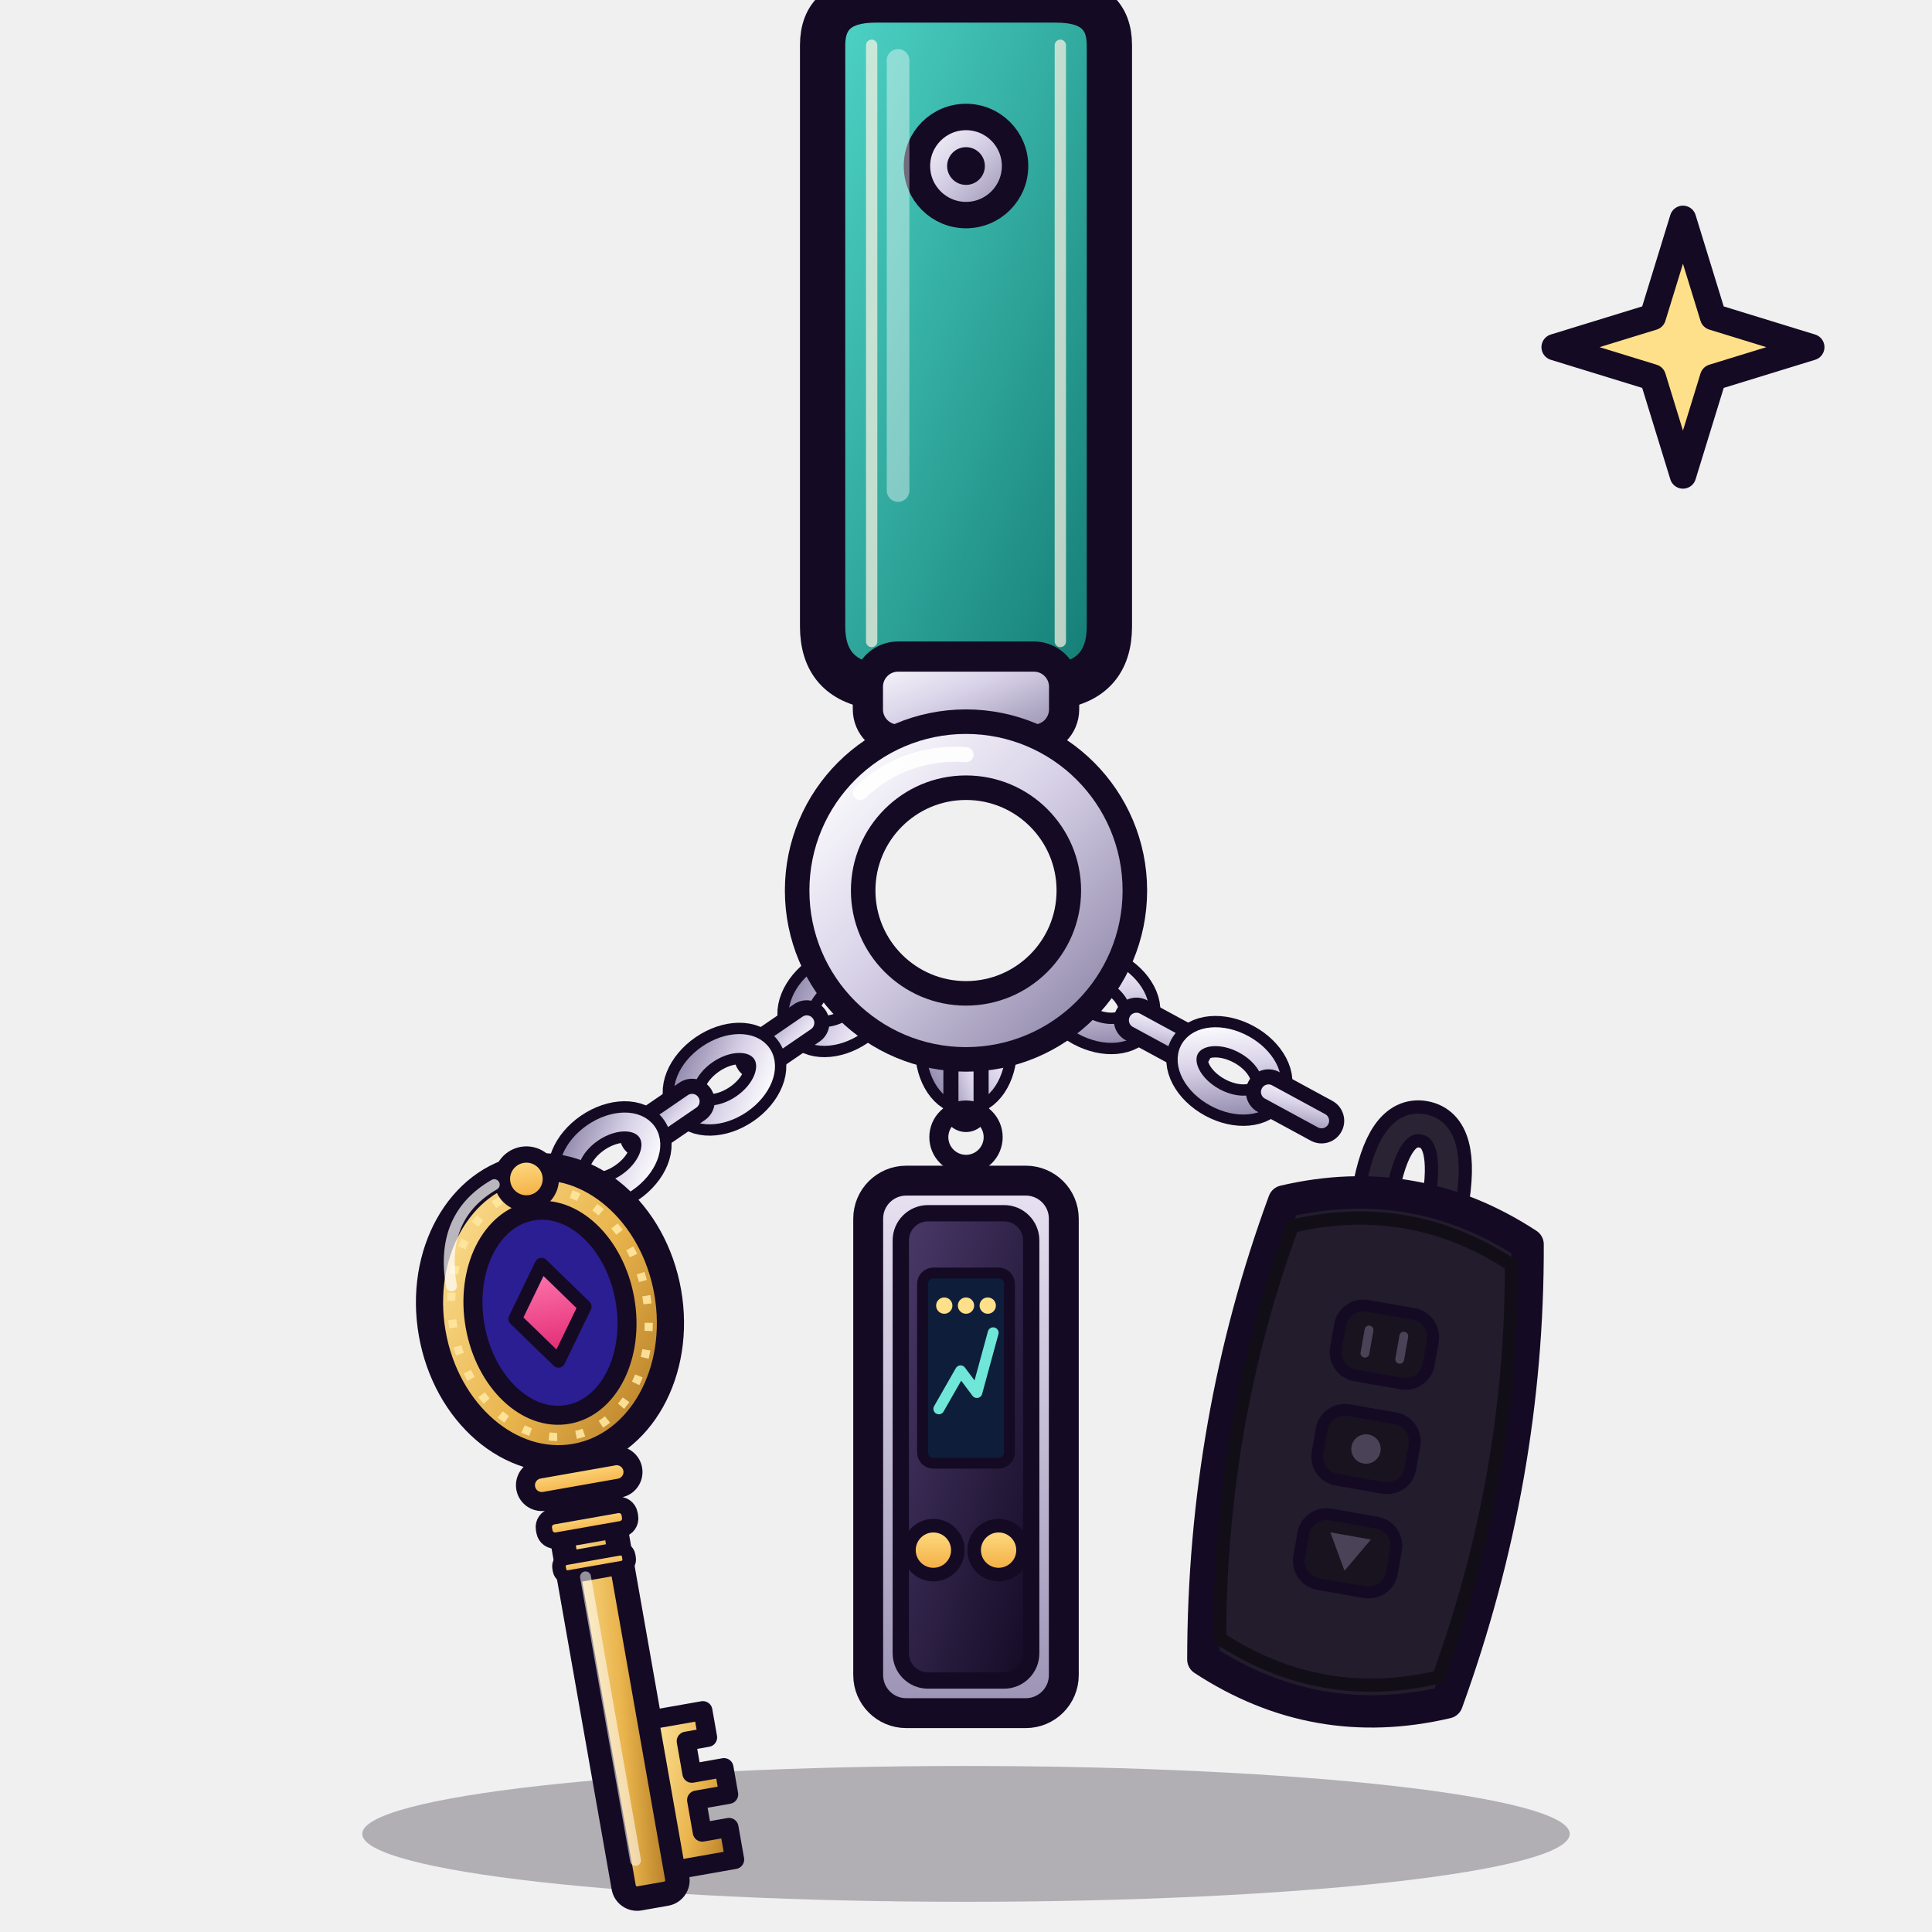
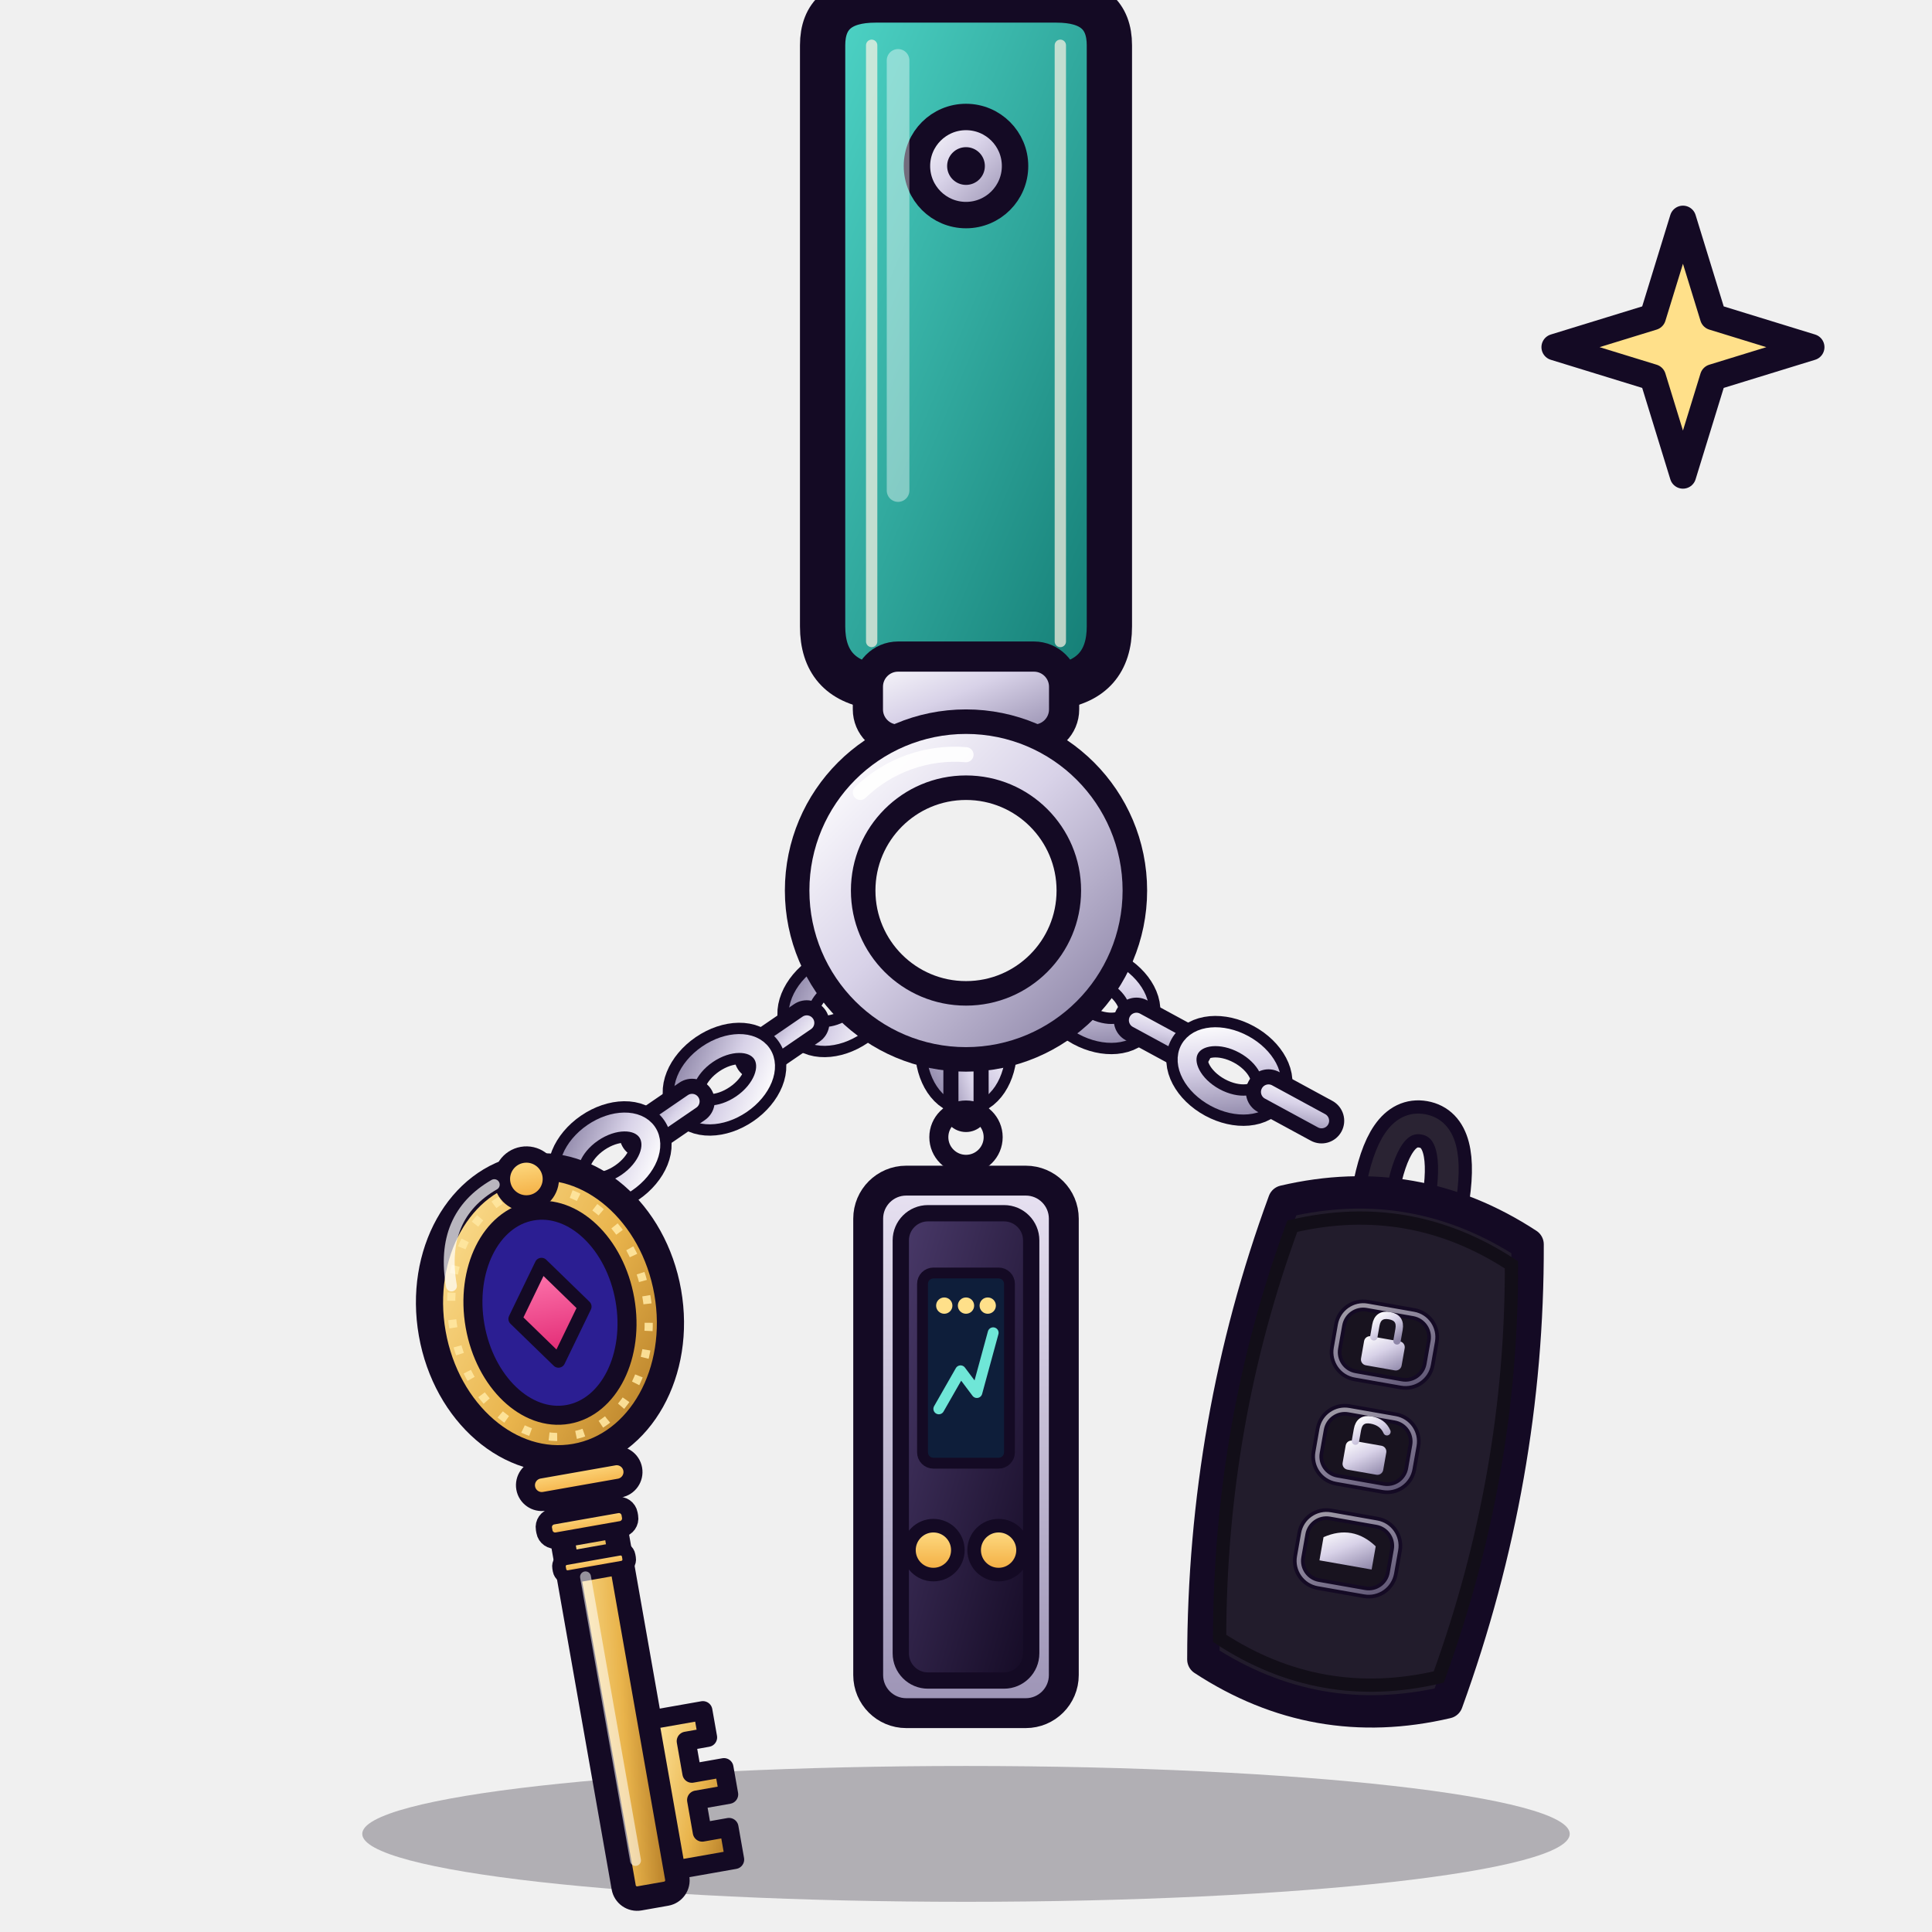
<svg xmlns="http://www.w3.org/2000/svg" viewBox="0 0 512 512" width="512" height="512">
  <defs>
    <linearGradient id="gold" x1="0" y1="0" x2="0" y2="1">
      <stop offset="0" stop-color="#FFE08A" />
      <stop offset="1" stop-color="#F2A93B" />
    </linearGradient>
    <linearGradient id="goldD" x1="0" y1="0" x2="0" y2="1">
      <stop offset="0" stop-color="#E0A43A" />
      <stop offset="1" stop-color="#B87420" />
    </linearGradient>
    <linearGradient id="pink" x1="0" y1="0" x2="0" y2="1">
      <stop offset="0" stop-color="#FF7AB0" />
      <stop offset="1" stop-color="#E02470" />
    </linearGradient>
    <linearGradient id="pinkD" x1="0" y1="0" x2="0" y2="1">
      <stop offset="0" stop-color="#C21C60" />
      <stop offset="1" stop-color="#8E1046" />
    </linearGradient>
    <linearGradient id="purp" x1="0" y1="0" x2="1" y2="1">
      <stop offset="0" stop-color="#A452C2" />
      <stop offset="1" stop-color="#5E2478" />
    </linearGradient>
    <linearGradient id="purpD" x1="0" y1="0" x2="0" y2="1">
      <stop offset="0" stop-color="#5A2370" />
      <stop offset="1" stop-color="#3A1450" />
    </linearGradient>
    <linearGradient id="teal" x1="0" y1="0" x2="0" y2="1">
      <stop offset="0" stop-color="#6FE6D7" />
      <stop offset="1" stop-color="#22A99C" />
    </linearGradient>
    <linearGradient id="tealD" x1="0" y1="0" x2="0" y2="1">
      <stop offset="0" stop-color="#1E9C90" />
      <stop offset="1" stop-color="#11695F" />
    </linearGradient>
    <linearGradient id="sun" x1="0" y1="0" x2="0" y2="1">
      <stop offset="0" stop-color="#FFC56B" />
      <stop offset="0.5" stop-color="#FF7A45" />
      <stop offset="1" stop-color="#FF3E8A" />
    </linearGradient>
    <linearGradient id="sunH" x1="0" y1="0" x2="1" y2="0">
      <stop offset="0" stop-color="#FFC56B" />
      <stop offset="0.55" stop-color="#FF7A45" />
      <stop offset="1" stop-color="#FF3E8A" />
    </linearGradient>
    <linearGradient id="cream" x1="0" y1="0" x2="0" y2="1">
      <stop offset="0" stop-color="#FFF8EE" />
      <stop offset="1" stop-color="#EBD3B8" />
    </linearGradient>
    <linearGradient id="red" x1="0" y1="0" x2="1" y2="1">
      <stop offset="0" stop-color="#FF6A5A" />
      <stop offset="1" stop-color="#C81E3A" />
    </linearGradient>
    <linearGradient id="green" x1="0" y1="0" x2="0" y2="1">
      <stop offset="0" stop-color="#7FE08A" />
      <stop offset="1" stop-color="#2E9E4F" />
    </linearGradient>
    <linearGradient id="steel" x1="0" y1="0" x2="0" y2="1">
      <stop offset="0" stop-color="#E8E2F2" />
      <stop offset="1" stop-color="#9C93B5" />
    </linearGradient>
    <linearGradient id="dark" x1="0" y1="0" x2="0" y2="1">
      <stop offset="0" stop-color="#3A2A5C" />
      <stop offset="1" stop-color="#1E1238" />
    </linearGradient>
    <linearGradient id="wood" x1="0" y1="0" x2="0" y2="1">
      <stop offset="0" stop-color="#C77A4A" />
      <stop offset="1" stop-color="#8A4A2A" />
    </linearGradient>
    <linearGradient id="sky" x1="0" y1="0" x2="0" y2="1">
      <stop offset="0" stop-color="#9EF2EA" />
      <stop offset="1" stop-color="#3BB8D0" />
    </linearGradient>
  </defs>
  <defs>
    <linearGradient id="safe" x1="0" y1="0" x2="1" y2="1">
      <stop offset="0" stop-color="#7B52DD" />
      <stop offset="1" stop-color="#3A1E8C" />
    </linearGradient>
    <linearGradient id="safeSide" x1="0" y1="0" x2="0" y2="1">
      <stop offset="0" stop-color="#3A1E8C" />
      <stop offset="1" stop-color="#22105E" />
    </linearGradient>
    <linearGradient id="brass" x1="0" y1="0" x2="1" y2="1">
      <stop offset="0" stop-color="#FFE7A0" />
      <stop offset=".55" stop-color="#E9B44C" />
      <stop offset="1" stop-color="#A8701E" />
    </linearGradient>
    <linearGradient id="leatherPink" x1="0" y1="0" x2="1" y2="1">
      <stop offset="0" stop-color="#FF6FA6" />
      <stop offset="1" stop-color="#B0175A" />
    </linearGradient>
    <linearGradient id="leatherTeal" x1="0" y1="0" x2="1" y2="1">
      <stop offset="0" stop-color="#4FD6C8" />
      <stop offset="1" stop-color="#127A72" />
    </linearGradient>
    <linearGradient id="black" x1="0" y1="0" x2="1" y2="1">
      <stop offset="0" stop-color="#4A3A6A" />
      <stop offset="1" stop-color="#140A24" />
    </linearGradient>
    <linearGradient id="vcText" x1="0" y1="0" x2="1" y2="1">
      <stop offset="0" stop-color="#FFC56B" />
      <stop offset=".5" stop-color="#FF7A45" />
      <stop offset="1" stop-color="#FF3E8A" />
    </linearGradient>
  </defs>
  <defs>
    <linearGradient id="silver" x1="0" y1="0" x2="1" y2="1">
      <stop offset="0" stop-color="#FFFFFF" />
      <stop offset=".45" stop-color="#D8D2E8" />
      <stop offset="1" stop-color="#8E86A8" />
    </linearGradient>
  </defs>
  <ellipse cx="256" cy="486" rx="160" ry="18" fill="#0E0818" opacity=".28" />
  <ellipse cx="222.4" cy="265.2" rx="12" ry="8" transform="rotate(145.6 222.4 265.2)" fill="none" stroke="#140A24" stroke-width="11" />
  <ellipse cx="222.4" cy="265.2" rx="12" ry="8" transform="rotate(145.6 222.4 265.2)" fill="none" stroke="url(#silver)" stroke-width="5" />
  <rect x="195.2" y="271.6" width="24" height="8" rx="4" transform="rotate(145.6 207.2 275.6)" fill="url(#silver)" stroke="#140A24" stroke-width="4" />
  <ellipse cx="192.0" cy="286.0" rx="12" ry="8" transform="rotate(145.6 192.0 286.0)" fill="none" stroke="#140A24" stroke-width="11" />
  <ellipse cx="192.0" cy="286.0" rx="12" ry="8" transform="rotate(145.6 192.0 286.0)" fill="none" stroke="url(#silver)" stroke-width="5" />
  <rect x="164.8" y="292.4" width="24" height="8" rx="4" transform="rotate(145.6 176.8 296.4)" fill="url(#silver)" stroke="#140A24" stroke-width="4" />
  <ellipse cx="161.6" cy="306.8" rx="12" ry="8" transform="rotate(145.6 161.6 306.8)" fill="none" stroke="#140A24" stroke-width="11" />
  <ellipse cx="161.6" cy="306.8" rx="12" ry="8" transform="rotate(145.6 161.6 306.8)" fill="none" stroke="url(#silver)" stroke-width="5" />
  <ellipse cx="256.0" cy="278.0" rx="12" ry="8" transform="rotate(90.0 256.0 278.0)" fill="none" stroke="#140A24" stroke-width="11" />
  <ellipse cx="256.0" cy="278.0" rx="12" ry="8" transform="rotate(90.0 256.0 278.0)" fill="none" stroke="url(#silver)" stroke-width="5" />
  <rect x="244.0" y="282.0" width="24" height="8" rx="4" transform="rotate(90.0 256.0 286.0)" fill="url(#silver)" stroke="#140A24" stroke-width="4" />
  <ellipse cx="290.8" cy="264.8" rx="12" ry="8" transform="rotate(28.5 290.8 264.8)" fill="none" stroke="#140A24" stroke-width="11" />
  <ellipse cx="290.8" cy="264.8" rx="12" ry="8" transform="rotate(28.5 290.8 264.8)" fill="none" stroke="url(#silver)" stroke-width="5" />
  <rect x="296.2" y="270.2" width="24" height="8" rx="4" transform="rotate(28.5 308.2 274.2)" fill="url(#silver)" stroke="#140A24" stroke-width="4" />
  <ellipse cx="325.8" cy="283.8" rx="12" ry="8" transform="rotate(28.5 325.8 283.8)" fill="none" stroke="#140A24" stroke-width="11" />
  <ellipse cx="325.8" cy="283.8" rx="12" ry="8" transform="rotate(28.5 325.8 283.8)" fill="none" stroke="url(#silver)" stroke-width="5" />
  <rect x="331.2" y="289.2" width="24" height="8" rx="4" transform="rotate(28.5 343.2 293.2)" fill="url(#silver)" stroke="#140A24" stroke-width="4" />
  <g transform="translate(150 372) rotate(-10) scale(0.72)">
    <rect x="-10" y="30" width="20" height="154" rx="5" fill="url(#brass)" stroke="#140A24" stroke-width="9" stroke-linejoin="round" stroke-linecap="round" />
    <path d="M10 120 L30 120 L30 130 L22 130 L22 142 L34 142 L34 152 L22 152 L22 164 L32 164 L32 176 L10 176 Z" fill="url(#brass)" stroke="#140A24" stroke-width="7" stroke-linejoin="round" stroke-linecap="round" />
    <rect x="-20" y="22" width="40" height="12" rx="6" fill="url(#gold)" stroke="#140A24" stroke-width="7" stroke-linejoin="round" stroke-linecap="round" />
    <rect x="-16" y="40" width="32" height="9" rx="4" fill="url(#gold)" stroke="#140A24" stroke-width="6" stroke-linejoin="round" stroke-linecap="round" />
    <rect x="-13" y="56" width="26" height="7" rx="3" fill="url(#gold)" stroke="#140A24" stroke-width="5" stroke-linejoin="round" stroke-linecap="round" />
    <ellipse cx="0" cy="-34" rx="44" ry="54" fill="url(#brass)" stroke="#140A24" stroke-width="10" />
    <ellipse cx="0" cy="-34" rx="28" ry="38" fill="#2B1E92" stroke="#140A24" stroke-width="7" />
    <ellipse cx="0" cy="-34" rx="36" ry="46" fill="none" stroke="#FFE7A0" stroke-width="3" stroke-dasharray="3 7" opacity=".9" />
    <path d="M0 -52 L13 -34 L0 -16 L-13 -34 Z" fill="url(#pink)" stroke="#140A24" stroke-width="5" stroke-linejoin="round" />
    <circle cx="0" cy="-84" r="9" fill="url(#gold)" stroke="#140A24" stroke-width="6" stroke-linejoin="round" stroke-linecap="round" />
    <path d="M-4 64 L-4 170" fill="none" stroke="#FFFFFF" stroke-width="4" stroke-linecap="round" stroke-linejoin="round" opacity="0.55" />
    <path d="M-34 -50 Q-34 -76 -12 -84" fill="none" stroke="#FFFFFF" stroke-width="4" stroke-linecap="round" stroke-linejoin="round" opacity="0.7" />
  </g>
  <g transform="translate(256 382) rotate(0) scale(0.72)">
    <rect x="-36" y="-96" width="72" height="196" rx="14" fill="url(#steel)" stroke="#140A24" stroke-width="11" stroke-linejoin="round" stroke-linecap="round" />
    <rect x="-24" y="-84" width="48" height="172" rx="10" fill="url(#black)" stroke="#140A24" stroke-width="6" stroke-linejoin="round" stroke-linecap="round" />
    <rect x="-16" y="-62" width="32" height="70" rx="4" fill="#0E1E3A" stroke="#140A24" stroke-width="4" stroke-linejoin="round" stroke-linecap="round" />
    <path d="M-10 -12 L-2 -26 L4 -18 L10 -40" fill="none" stroke="#6FE6D7" stroke-width="4" stroke-linecap="round" stroke-linejoin="round" opacity="1" />
    <circle cx="-8" cy="-50" r="3" fill="#FFE08A" stroke="#140A24" stroke-width="0" stroke-linejoin="round" stroke-linecap="round" />
    <circle cx="0" cy="-50" r="3" fill="#FFE08A" stroke="#140A24" stroke-width="0" stroke-linejoin="round" stroke-linecap="round" />
    <circle cx="8" cy="-50" r="3" fill="#FFE08A" stroke="#140A24" stroke-width="0" stroke-linejoin="round" stroke-linecap="round" />
    <circle cx="-12" cy="40" r="9" fill="url(#gold)" stroke="#140A24" stroke-width="5" stroke-linejoin="round" stroke-linecap="round" />
    <circle cx="12" cy="40" r="9" fill="url(#gold)" stroke="#140A24" stroke-width="5" stroke-linejoin="round" stroke-linecap="round" />
    <circle cx="0" cy="-112" r="10" fill="none" stroke="#140A24" stroke-width="7" stroke-linejoin="round" stroke-linecap="round" />
  </g>
  <g transform="translate(362 384) rotate(10) scale(0.78)">
    <path d="M-12 -86 Q-12 -112 0 -112 Q12 -112 12 -86" fill="none" stroke="#140A24" stroke-width="16" />
    <path d="M-12 -86 Q-12 -112 0 -112 Q12 -112 12 -86" fill="none" stroke="#2A2333" stroke-width="7" />
    <path d="M-42 -78 Q0 -96 42 -78 Q56 0 42 80 Q0 98 -42 80 Q-56 0 -42 -78 Z" fill="#221C2C" stroke="#140A24" stroke-width="11" stroke-linejoin="round" />
    <path d="M-42 -78 Q0 -96 42 -78 Q56 0 42 80 Q0 98 -42 80 Q-56 0 -42 -78 Z" transform="scale(.9)" fill="none" stroke="#120E18" stroke-width="5" />
    <rect x="-16" y="-48" width="32" height="24" rx="8" fill="#18131F" stroke="#140A24" stroke-width="4" stroke-linejoin="round" stroke-linecap="round" />
+     <rect x="-16" y="-48" width="32" height="24" rx="8" fill="none" stroke-linejoin="round" stroke-linecap="round" stroke="url(#silver)" stroke-width="1.5" opacity=".6" />
    <rect x="-16" y="-12" width="32" height="24" rx="8" fill="#18131F" stroke="#140A24" stroke-width="4" stroke-linejoin="round" stroke-linecap="round" />
+     <rect x="-16" y="-12" width="32" height="24" rx="8" fill="none" stroke-linejoin="round" stroke-linecap="round" stroke="url(#silver)" stroke-width="1.5" opacity=".6" />
    <rect x="-16" y="24" width="32" height="24" rx="8" fill="#18131F" stroke="#140A24" stroke-width="4" stroke-linejoin="round" stroke-linecap="round" />
-     <path d="M-6 -40 L-6 -32 M6 -40 L6 -32" fill="none" stroke="#4A4256" stroke-width="3" stroke-linecap="round" stroke-linejoin="round" opacity="1" />
-     <circle cx="0" cy="0" r="5" fill="#4A4256" stroke="#140A24" stroke-width="0" stroke-linejoin="round" stroke-linecap="round" />
-     <path d="M-7 30 L7 30 L0 42 Z" fill="#4A4256" stroke="#140A24" stroke-width="0" stroke-linejoin="round" stroke-linecap="round" />
+     <rect x="-16" y="24" width="32" height="24" rx="8" fill="none" stroke-linejoin="round" stroke-linecap="round" stroke="url(#silver)" stroke-width="1.5" opacity=".6" />
+     <rect x="-7" y="-38" width="14" height="10" rx="2" fill="url(#silver)" stroke="#140A24" stroke-width="0" stroke-linejoin="round" stroke-linecap="round" />
+     <path d="M-4 -38 L-4 -42 Q-4 -46 0 -46 Q4 -46 4 -42 L4 -38" fill="none" stroke-linejoin="round" stroke-linecap="round" stroke="url(#silver)" stroke-width="2.5" />
+     <rect x="-7" y="-2" width="14" height="10" rx="2" fill="url(#silver)" stroke="#140A24" stroke-width="0" stroke-linejoin="round" stroke-linecap="round" />
+     <path d="M-4 -2 L-4 -6 Q-4 -10 0 -10 Q4 -10 6 -7" fill="none" stroke-linejoin="round" stroke-linecap="round" stroke="url(#silver)" stroke-width="2.5" />
+     <path d="M-9 40 L-9 32 Q0 26 9 32 L9 40 Z" fill="url(#silver)" stroke="#140A24" stroke-width="0" stroke-linejoin="round" stroke-linecap="round" />
  </g>
  <path d="M218 12 Q218 0 232 0 L280 0 Q294 0 294 12 L294 166 Q294 180 280 182 L232 182 Q218 180 218 166 Z" fill="url(#leatherTeal)" stroke="#140A24" stroke-width="12" stroke-linejoin="round" stroke-linecap="round" />
  <path d="M231 12 L231 170 M281 12 L281 170" fill="none" stroke="#FFF4E6" stroke-width="3" stroke-linecap="round" stroke-linejoin="round" opacity="0.7" />
  <circle cx="256" cy="44" r="13" fill="url(#silver)" stroke="#140A24" stroke-width="7" stroke-linejoin="round" stroke-linecap="round" />
  <circle cx="256" cy="44" r="5" fill="#140A24" stroke="#140A24" stroke-width="0" stroke-linejoin="round" stroke-linecap="round" />
  <rect x="230" y="174" width="52" height="22" rx="8" fill="url(#silver)" stroke="#140A24" stroke-width="8" stroke-linejoin="round" stroke-linecap="round" />
  <circle cx="256" cy="236" r="36" fill="none" stroke="#140A24" stroke-width="24" />
  <circle cx="256" cy="236" r="36" fill="none" stroke="url(#silver)" stroke-width="11" />
  <path d="M228 210 A36 36 0 0 1 256 200" fill="none" stroke="#FFFFFF" stroke-width="4" stroke-linecap="round" stroke-linejoin="round" opacity="0.9" />
  <path d="M238 16 L238 130" fill="none" stroke="#FFFFFF" stroke-width="6" stroke-linecap="round" stroke-linejoin="round" opacity="0.4" />
  <path d="M446 58 L454 84 L480 92 L454 100 L446 126 L438 100 L412 92 L438 84 Z" fill="#FFE08A" stroke="#140A24" stroke-width="7" stroke-linejoin="round" stroke-linecap="round" />
</svg>
